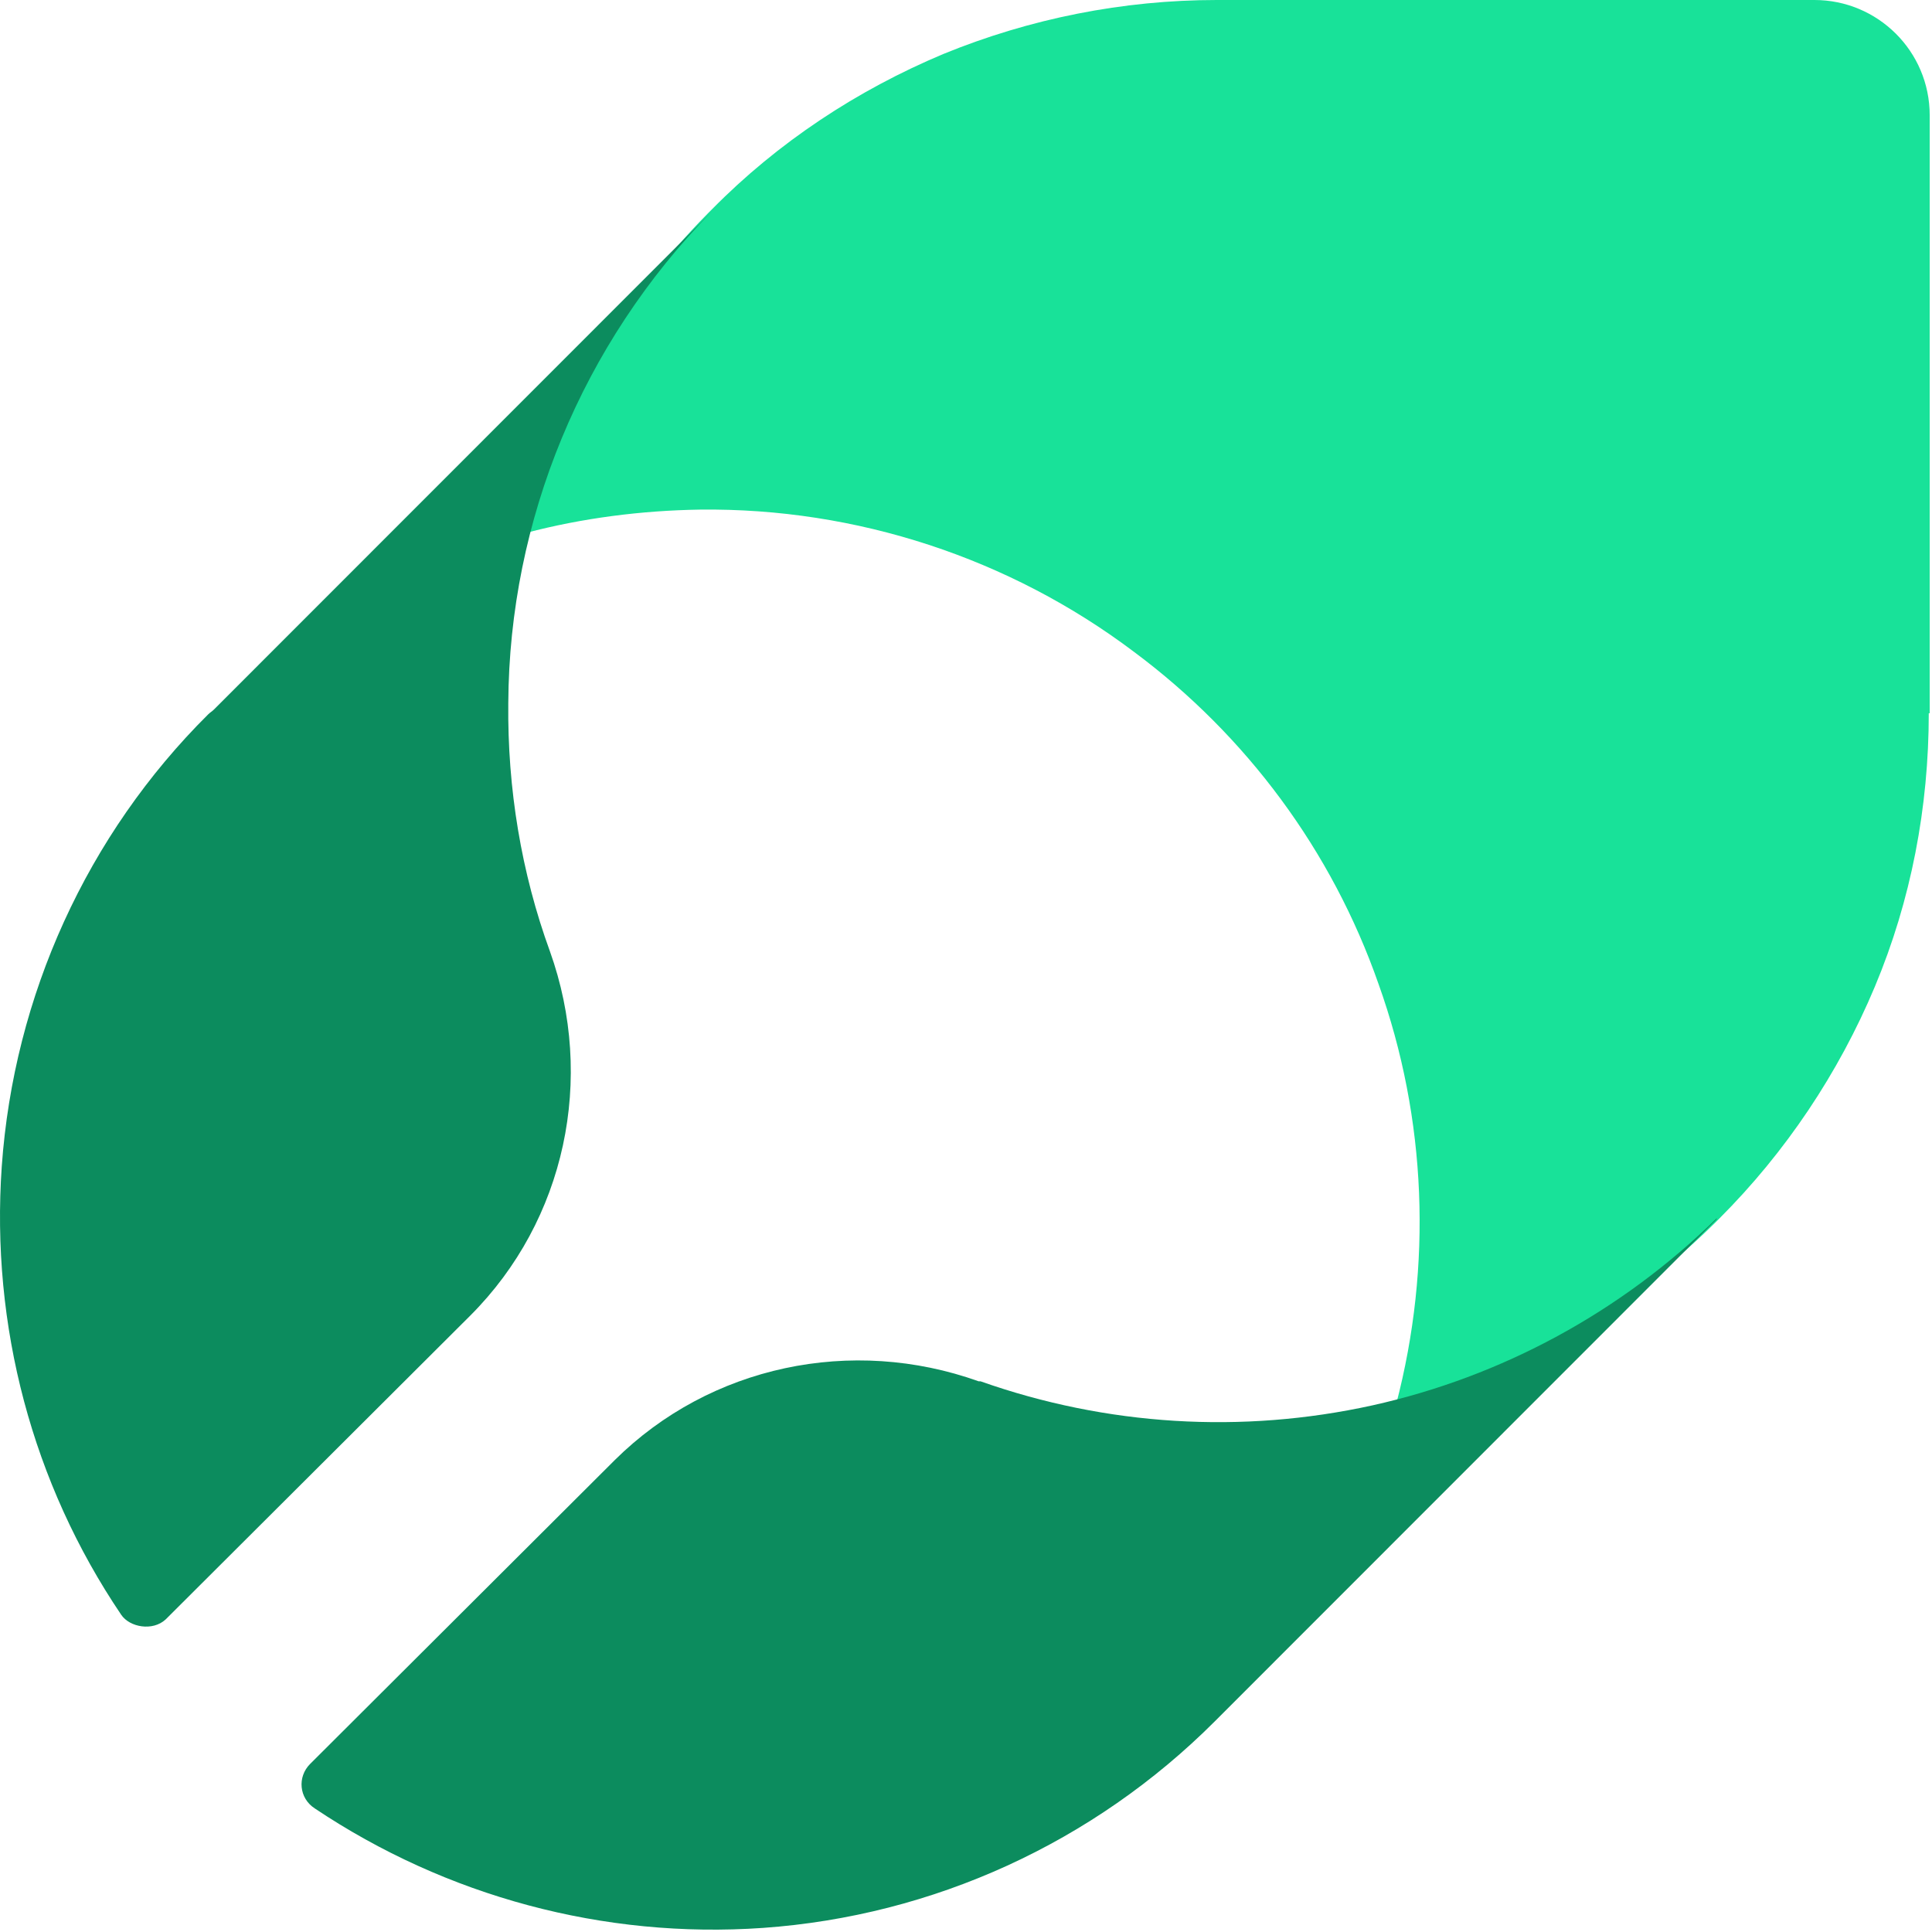
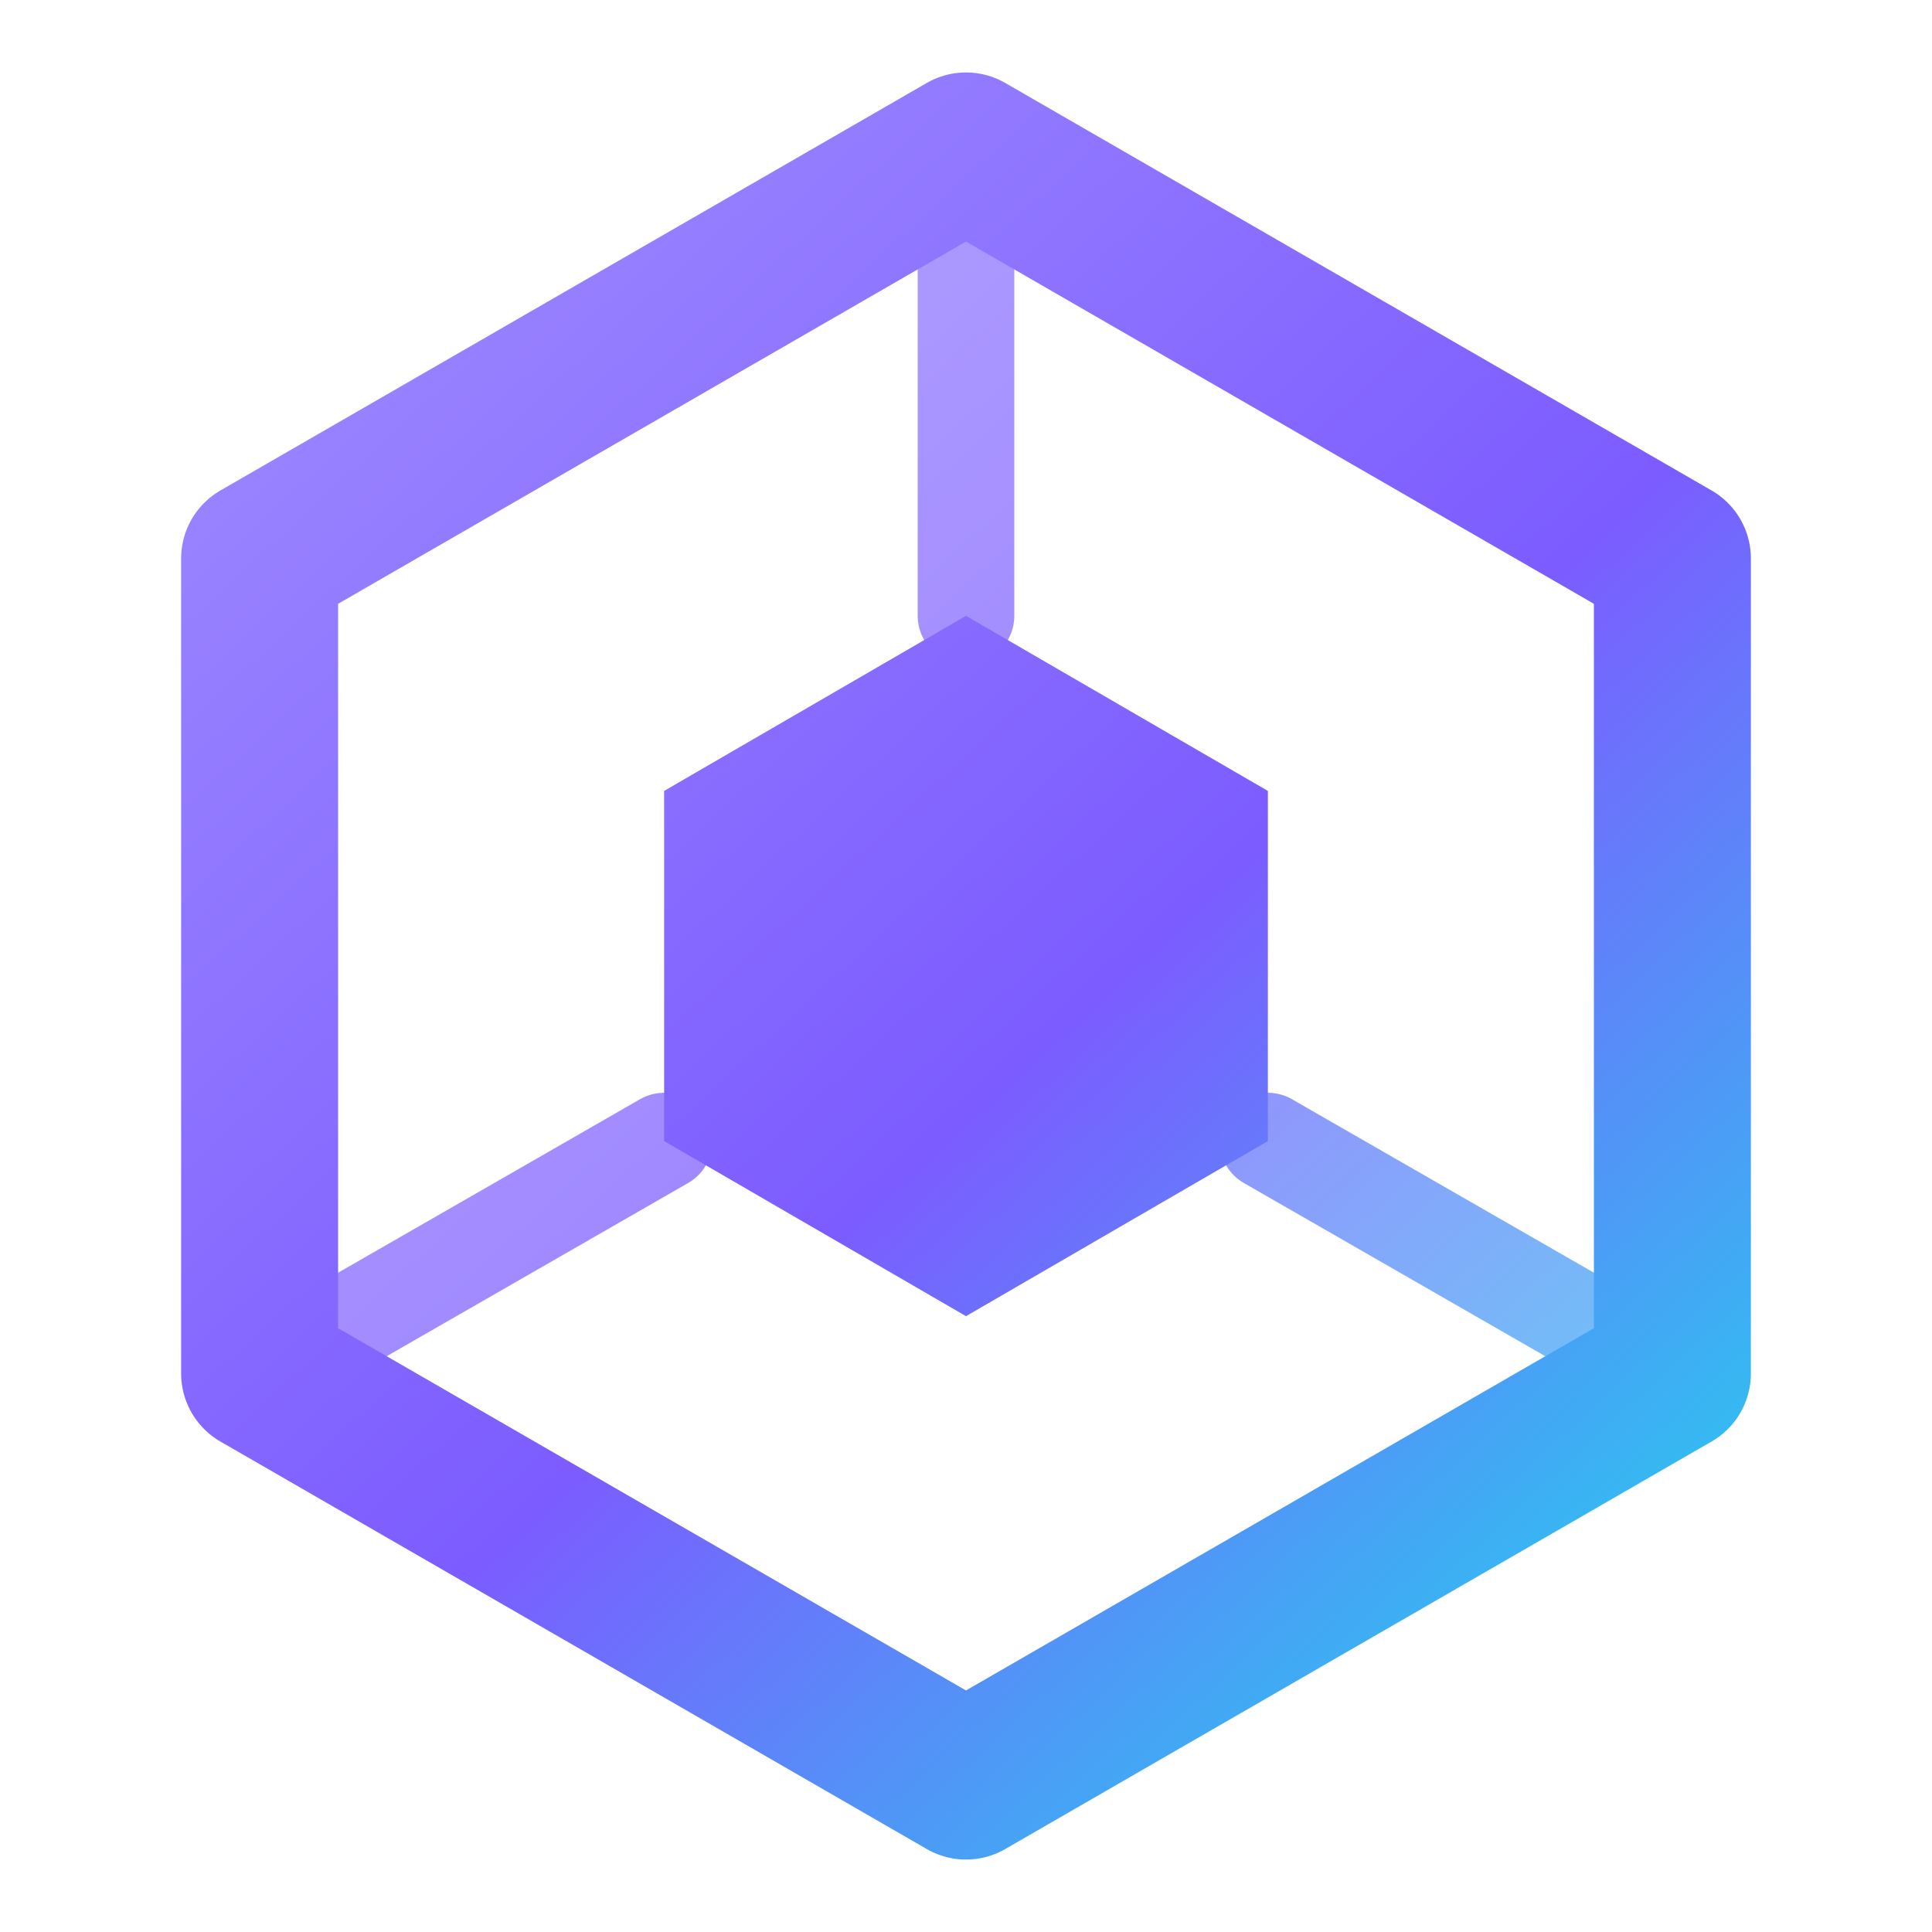
- <svg xmlns="http://www.w3.org/2000/svg" width="502" height="502" viewBox="0 0 502 502" fill="none">
-   <path d="M501.402 185.33V29.962C501.402 13.29 487.876 0 471.453 0H316.156C291.763 0 267.611 4.832 245.15 14.014C222.689 23.438 202.16 36.969 185.012 54.367L183.804 55.575C161.101 78.53 144.92 107.042 136.708 138.454C151.441 134.588 166.656 132.655 181.871 132.413C222.447 131.93 262.298 144.978 294.661 169.383C323.885 191.13 346.104 221.092 358.18 255.645C370.739 290.681 372.188 328.859 362.769 364.862C393.925 356.647 422.666 340.457 445.611 317.744L446.818 316.536C463.966 299.38 477.732 278.841 487.151 256.37C496.571 233.898 501.16 209.735 501.16 185.33H501.402Z" fill="#18E299" />
-   <path d="M132.071 182.706C132.312 135.044 151.32 89.307 184.764 55.125L55.557 184.391C55.076 184.873 54.594 185.113 54.113 185.595C22.593 216.888 3.586 258.774 0.458 303.066C-2.43 344.47 8.397 385.392 31.496 419.575C33.699 422.835 39.677 423.907 43.046 420.778L122.206 341.822C146.989 317.028 154.689 280.198 142.899 247.219C135.44 226.758 131.831 204.852 132.071 182.706Z" fill="#0C8C5E" />
-   <path d="M446.067 316.547C421.284 340.86 390.245 357.71 356.56 365.172C322.634 372.635 287.506 370.468 254.783 358.914C254.783 358.914 254.542 358.914 254.301 358.914C221.338 347.118 184.525 354.821 159.742 379.375L80.581 458.331C77.212 461.701 77.694 467.238 81.784 469.885C115.95 492.754 156.855 503.827 198.24 500.938C242.512 497.809 284.137 478.792 315.656 447.258L316.859 446.054L446.067 316.788V316.547Z" fill="#0C8C5E" />
+ <svg xmlns="http://www.w3.org/2000/svg" width="32" height="32" viewBox="0 0 32 32" fill="none">
+   <defs>
+     <linearGradient id="ug-core" x1="4" y1="3" x2="28" y2="29" gradientUnits="userSpaceOnUse">
+       <stop offset="0" stop-color="#9F8BFF" />
+       <stop offset="0.55" stop-color="#7C5CFF" />
+       <stop offset="1" stop-color="#22D3EE" />
+     </linearGradient>
+   </defs>
+   <path d="M16 2.5 27.7 9.25v13.5L16 29.5 4.3 22.75V9.25Z" stroke="url(#ug-core)" stroke-width="2.6" stroke-linejoin="round" />
+   <path d="M16 10.2 21 13.1v5.8L16 21.8 11 18.9v-5.8Z" fill="url(#ug-core)" />
+   <path d="M16 2.5v7.7M27.7 22.75 21 18.9M4.3 22.75 11 18.9" stroke="url(#ug-core)" stroke-width="1.6" stroke-linecap="round" opacity="0.75" />
</svg>
